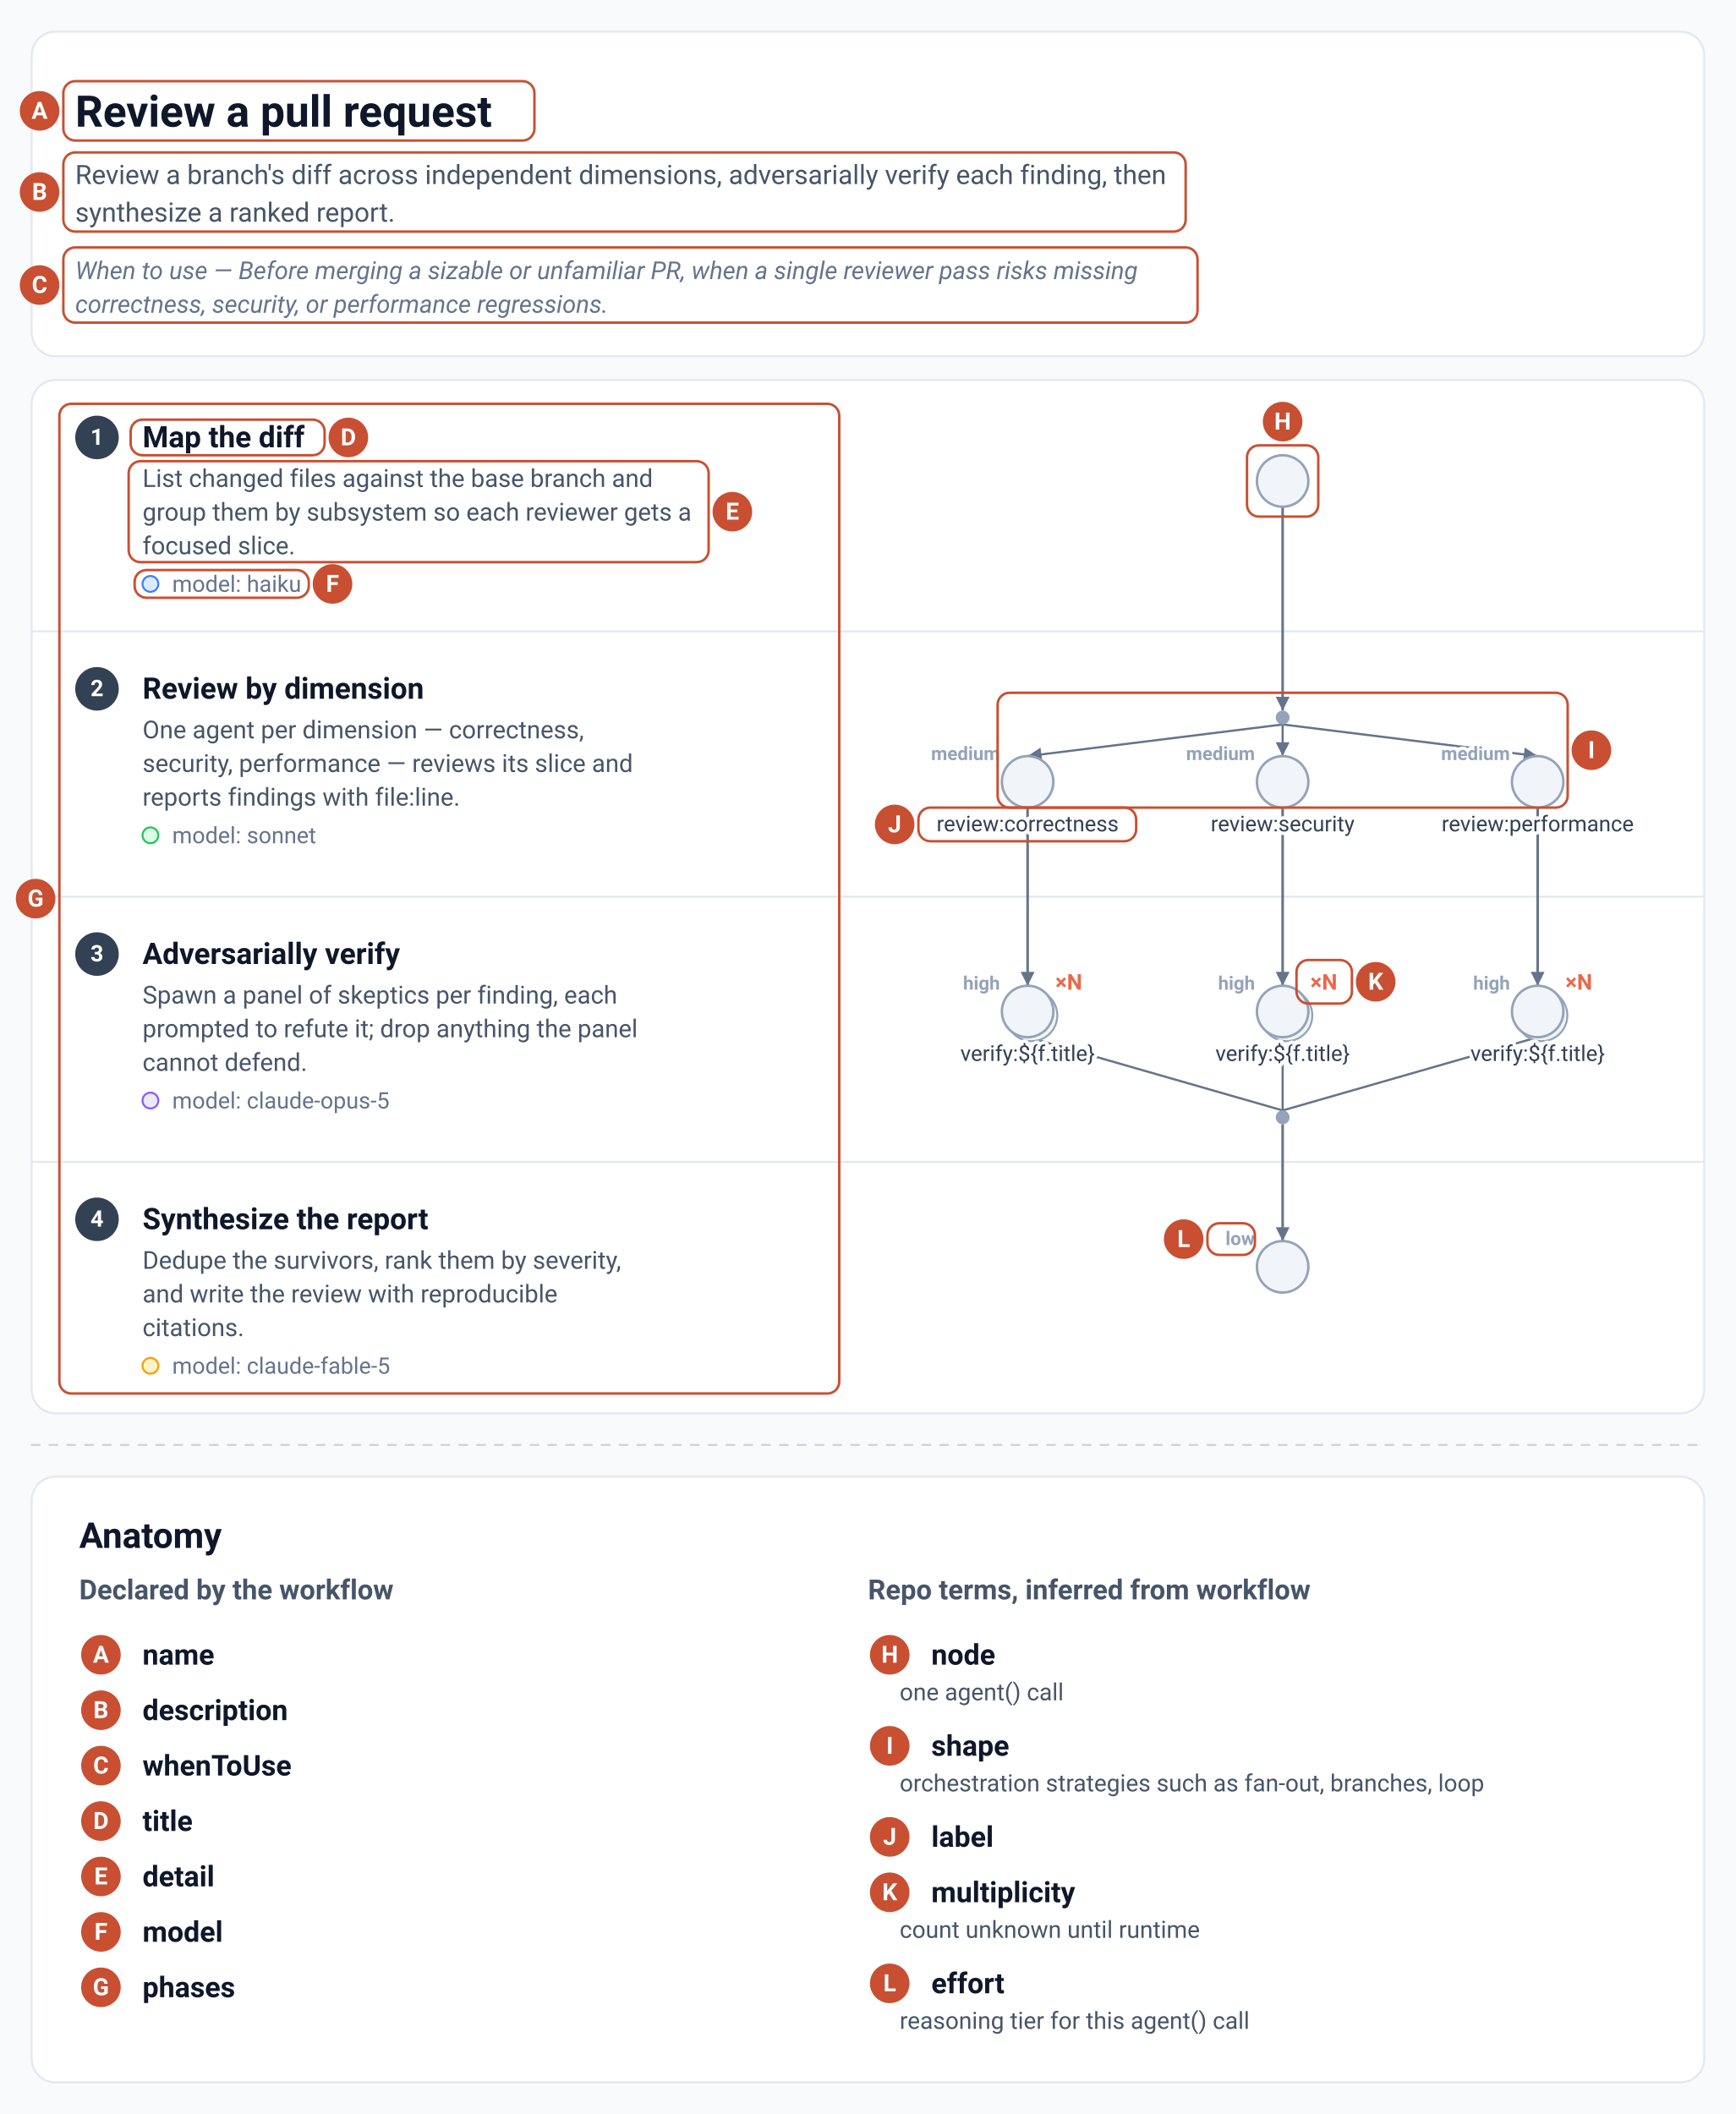
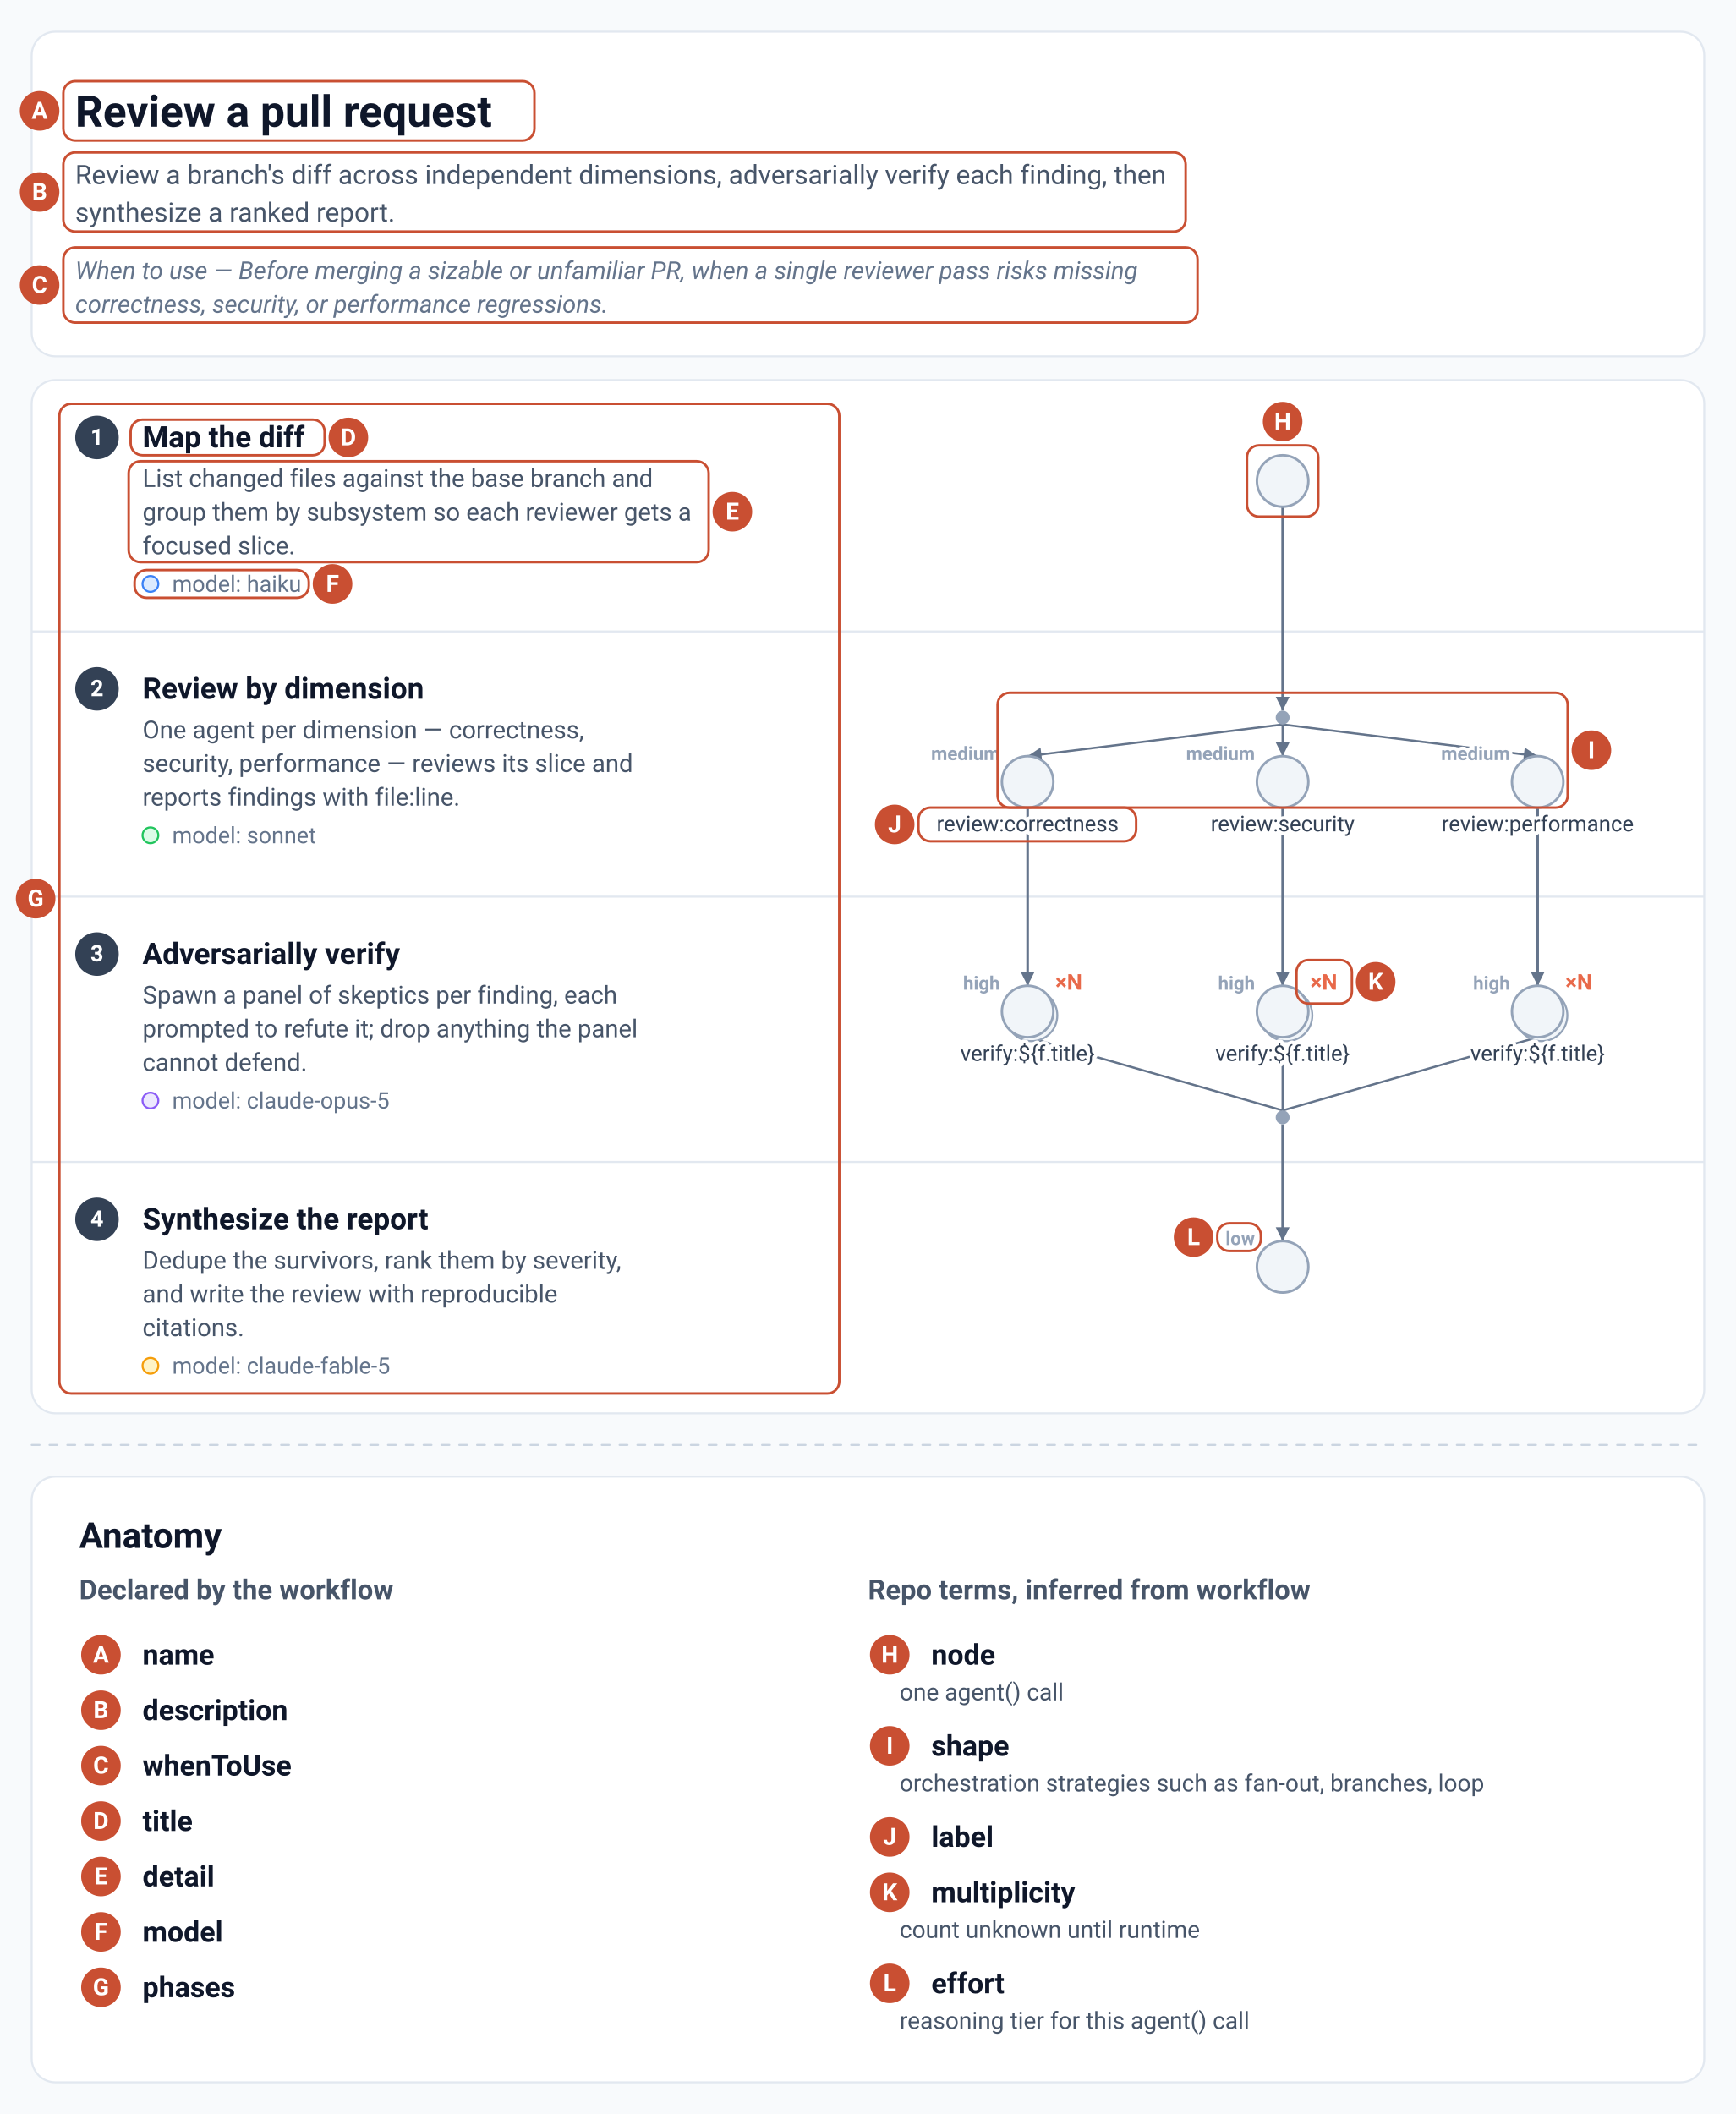
<svg xmlns="http://www.w3.org/2000/svg" width="877" height="1068" viewBox="0 0 877 1068" font-family="-apple-system, BlinkMacSystemFont, 'Segoe UI', Roboto, Helvetica, Arial, sans-serif">
  <rect width="877" height="1068" fill="#f8fafc" />
  <g transform="translate(0 16)">
    <g class="header-card">
      <rect x="16" y="0" width="845" height="164" rx="12" fill="#ffffff" stroke="#e2e8f0" stroke-width="1" />
      <text x="38" y="48" font-size="22" fill="#0f172a" font-weight="700">Review a pull request</text>
      <text x="38" y="77" font-size="13.5" fill="#475569">Review a branch's diff across independent dimensions, adversarially verify each finding, then</text>
      <text x="38" y="96" font-size="13.5" fill="#475569">synthesize a ranked report.</text>
      <text x="38" y="125" font-size="12.5" fill="#64748b" font-style="italic">When to use — Before merging a sizable or unfamiliar PR, when a single reviewer pass risks missing</text>
      <text x="38" y="142" font-size="12.5" fill="#64748b" font-style="italic">correctness, security, or performance regressions.</text>
    </g>
  </g>
  <g transform="translate(0 192)">
    <rect x="16" y="0" width="845" height="522" rx="12" fill="#ffffff" stroke="#e2e8f0" stroke-width="1" />
    <g class="swimlane" />
    <g class="swimlane">
      <line x1="16" y1="127" x2="861" y2="127" stroke="#e2e8f0" stroke-width="1" />
    </g>
    <g class="swimlane">
      <line x1="16" y1="261" x2="861" y2="261" stroke="#e2e8f0" stroke-width="1" />
    </g>
    <g class="swimlane">
      <line x1="16" y1="395" x2="861" y2="395" stroke="#e2e8f0" stroke-width="1" />
    </g>
    <g transform="translate(0 0)">
      <g class="lane-label">
        <circle cx="49" cy="29" r="11" fill="#334155" />
        <text x="49" y="32.7" font-size="11.5" fill="#ffffff" font-weight="700" text-anchor="middle">1</text>
        <text x="72" y="34" font-size="15" fill="#0f172a" font-weight="700">Map the diff</text>
        <text x="72" y="54" font-size="12.5" fill="#475569">List changed files against the base branch and</text>
        <text x="72" y="71" font-size="12.5" fill="#475569">group them by subsystem so each reviewer gets a</text>
        <text x="72" y="88" font-size="12.5" fill="#475569">focused slice.</text>
        <circle cx="76" cy="103" r="4" fill="#dbeafe" stroke="#3b82f6" stroke-width="1" />
        <text x="87" y="107" font-size="11.5" fill="#64748b">model: haiku</text>
      </g>
    </g>
    <g transform="translate(0 127)">
      <g class="lane-label">
        <circle cx="49" cy="29" r="11" fill="#334155" />
        <text x="49" y="32.7" font-size="11.5" fill="#ffffff" font-weight="700" text-anchor="middle">2</text>
        <text x="72" y="34" font-size="15" fill="#0f172a" font-weight="700">Review by dimension</text>
        <text x="72" y="54" font-size="12.5" fill="#475569">One agent per dimension — correctness,</text>
        <text x="72" y="71" font-size="12.5" fill="#475569">security, performance — reviews its slice and</text>
        <text x="72" y="88" font-size="12.5" fill="#475569">reports findings with file:line.</text>
        <circle cx="76" cy="103" r="4" fill="#dcfce7" stroke="#22c55e" stroke-width="1" />
        <text x="87" y="107" font-size="11.5" fill="#64748b">model: sonnet</text>
      </g>
    </g>
    <g transform="translate(0 261)">
      <g class="lane-label">
        <circle cx="49" cy="29" r="11" fill="#334155" />
        <text x="49" y="32.7" font-size="11.5" fill="#ffffff" font-weight="700" text-anchor="middle">3</text>
        <text x="72" y="34" font-size="15" fill="#0f172a" font-weight="700">Adversarially verify</text>
        <text x="72" y="54" font-size="12.5" fill="#475569">Spawn a panel of skeptics per finding, each</text>
        <text x="72" y="71" font-size="12.5" fill="#475569">prompted to refute it; drop anything the panel</text>
        <text x="72" y="88" font-size="12.5" fill="#475569">cannot defend.</text>
        <circle cx="76" cy="103" r="4" fill="#ede9fe" stroke="#8b5cf6" stroke-width="1" />
        <text x="87" y="107" font-size="11.5" fill="#64748b">model: claude-opus-5</text>
      </g>
    </g>
    <g transform="translate(0 395)">
      <g class="lane-label">
        <circle cx="49" cy="29" r="11" fill="#334155" />
        <text x="49" y="32.7" font-size="11.5" fill="#ffffff" font-weight="700" text-anchor="middle">4</text>
        <text x="72" y="34" font-size="15" fill="#0f172a" font-weight="700">Synthesize the report</text>
        <text x="72" y="54" font-size="12.5" fill="#475569">Dedupe the survivors, rank them by severity,</text>
        <text x="72" y="71" font-size="12.5" fill="#475569">and write the review with reproducible</text>
        <text x="72" y="88" font-size="12.5" fill="#475569">citations.</text>
        <circle cx="76" cy="103" r="4" fill="#fef3c7" stroke="#f59e0b" stroke-width="1" />
        <text x="87" y="107" font-size="11.5" fill="#64748b">model: claude-fable-5</text>
      </g>
    </g>
    <g class="topology" transform="translate(344 0)">
      <g class="edge">
        <path d="M 175.16 216 L 175.16 306" fill="none" stroke="#64748b" stroke-width="1.3" />
        <polygon points="175.16,306 171.66,299 178.66,299" fill="#64748b" />
      </g>
      <g class="edge">
        <path d="M 304 174 L 175.16 190" fill="none" stroke="#64748b" stroke-width="1.1" />
        <polygon points="175.16,190 181.68,185.66 182.54,192.61" fill="#64748b" />
      </g>
      <g class="edge">
        <path d="M 304 216 L 304 306" fill="none" stroke="#64748b" stroke-width="1.3" />
        <polygon points="304,306 300.5,299 307.5,299" fill="#64748b" />
      </g>
      <g class="edge">
        <path d="M 304 174 L 304 190" fill="none" stroke="#64748b" stroke-width="1.1" />
        <polygon points="304,190 300.5,183 307.5,183" fill="#64748b" />
      </g>
      <g class="edge">
        <path d="M 432.84 216 L 432.84 306" fill="none" stroke="#64748b" stroke-width="1.3" />
        <polygon points="432.84,306 429.34,299 436.34,299" fill="#64748b" />
      </g>
      <g class="edge">
        <path d="M 304 174 L 432.84 190" fill="none" stroke="#64748b" stroke-width="1.1" />
        <polygon points="432.84,190 425.46,192.61 426.32,185.66" fill="#64748b" />
      </g>
      <g class="edge">
        <path d="M 175.16 332 L 304 369" fill="none" stroke="#64748b" stroke-width="1.1" />
      </g>
      <g class="edge">
        <path d="M 304 332 L 304 369" fill="none" stroke="#64748b" stroke-width="1.1" />
      </g>
      <g class="edge">
        <path d="M 432.84 332 L 304 369" fill="none" stroke="#64748b" stroke-width="1.1" />
      </g>
      <g class="edge">
        <path d="M 304 64 L 304 167" fill="none" stroke="#64748b" stroke-width="1.3" />
        <polygon points="304,167 300.5,160 307.5,160" fill="#64748b" />
      </g>
      <g class="edge">
        <path d="M 304 376 L 304 435" fill="none" stroke="#64748b" stroke-width="1.3" />
        <polygon points="304,435 300.5,428 307.5,428" fill="#64748b" />
      </g>
      <g class="agent-node">
        <circle cx="304" cy="51" r="13" fill="#f1f5f9" stroke="#94a3b8" stroke-width="1.25" />
      </g>
      <circle class="hub" cx="304" cy="170.5" r="3.5" fill="#94a3b8" />
      <g class="agent-node">
        <circle cx="175.16" cy="203" r="13" fill="#f1f5f9" stroke="#94a3b8" stroke-width="1.25" />
        <text x="175.16" y="228" font-size="11" fill="#334155" text-anchor="middle" stroke="#ffffff" stroke-width="3.5" stroke-linejoin="round" paint-order="stroke fill">review:correctness</text>
        <g>
          <text x="161.16" y="192" font-size="9.5" fill="#94a3b8" font-weight="600" text-anchor="end" stroke="#ffffff" stroke-width="3.5" stroke-linejoin="round" paint-order="stroke fill">medium</text>
        </g>
      </g>
      <g class="agent-node">
        <circle cx="177.16" cy="321" r="13" fill="#f1f5f9" stroke="#94a3b8" stroke-width="1" />
        <circle cx="175.16" cy="319" r="13" fill="#f1f5f9" stroke="#94a3b8" stroke-width="1.25" />
        <text x="175.16" y="344" font-size="11" fill="#334155" text-anchor="middle" stroke="#ffffff" stroke-width="3.5" stroke-linejoin="round" paint-order="stroke fill">verify:${f.title}</text>
        <text x="189.16" y="308" font-size="11" font-weight="700" fill="#e8694a">×N</text>
        <g>
          <text x="161.16" y="308" font-size="9.5" fill="#94a3b8" font-weight="600" text-anchor="end" stroke="#ffffff" stroke-width="3.5" stroke-linejoin="round" paint-order="stroke fill">high</text>
        </g>
      </g>
      <g class="agent-node">
        <circle cx="304" cy="203" r="13" fill="#f1f5f9" stroke="#94a3b8" stroke-width="1.25" />
        <text x="304" y="228" font-size="11" fill="#334155" text-anchor="middle" stroke="#ffffff" stroke-width="3.5" stroke-linejoin="round" paint-order="stroke fill">review:security</text>
        <g>
          <text x="290" y="192" font-size="9.5" fill="#94a3b8" font-weight="600" text-anchor="end" stroke="#ffffff" stroke-width="3.5" stroke-linejoin="round" paint-order="stroke fill">medium</text>
        </g>
      </g>
      <g class="agent-node">
        <circle cx="306" cy="321" r="13" fill="#f1f5f9" stroke="#94a3b8" stroke-width="1" />
        <circle cx="304" cy="319" r="13" fill="#f1f5f9" stroke="#94a3b8" stroke-width="1.25" />
        <text x="304" y="344" font-size="11" fill="#334155" text-anchor="middle" stroke="#ffffff" stroke-width="3.5" stroke-linejoin="round" paint-order="stroke fill">verify:${f.title}</text>
        <text x="318" y="308" font-size="11" font-weight="700" fill="#e8694a">×N</text>
        <g>
          <text x="290" y="308" font-size="9.5" fill="#94a3b8" font-weight="600" text-anchor="end" stroke="#ffffff" stroke-width="3.5" stroke-linejoin="round" paint-order="stroke fill">high</text>
        </g>
      </g>
      <g class="agent-node">
        <circle cx="432.84" cy="203" r="13" fill="#f1f5f9" stroke="#94a3b8" stroke-width="1.25" />
        <text x="432.84" y="228" font-size="11" fill="#334155" text-anchor="middle" stroke="#ffffff" stroke-width="3.5" stroke-linejoin="round" paint-order="stroke fill">review:performance</text>
        <g>
          <text x="418.84" y="192" font-size="9.5" fill="#94a3b8" font-weight="600" text-anchor="end" stroke="#ffffff" stroke-width="3.5" stroke-linejoin="round" paint-order="stroke fill">medium</text>
        </g>
      </g>
      <g class="agent-node">
        <circle cx="434.84" cy="321" r="13" fill="#f1f5f9" stroke="#94a3b8" stroke-width="1" />
        <circle cx="432.84" cy="319" r="13" fill="#f1f5f9" stroke="#94a3b8" stroke-width="1.25" />
        <text x="432.84" y="344" font-size="11" fill="#334155" text-anchor="middle" stroke="#ffffff" stroke-width="3.5" stroke-linejoin="round" paint-order="stroke fill">verify:${f.title}</text>
        <text x="446.84" y="308" font-size="11" font-weight="700" fill="#e8694a">×N</text>
        <g>
          <text x="418.84" y="308" font-size="9.5" fill="#94a3b8" font-weight="600" text-anchor="end" stroke="#ffffff" stroke-width="3.5" stroke-linejoin="round" paint-order="stroke fill">high</text>
        </g>
      </g>
      <circle class="hub" cx="304" cy="372.5" r="3.5" fill="#94a3b8" />
      <g class="agent-node">
        <circle cx="304" cy="448" r="13" fill="#f1f5f9" stroke="#94a3b8" stroke-width="1.25" />
        <g>
          <text x="290" y="437" font-size="9.5" fill="#94a3b8" font-weight="600" text-anchor="end" stroke="#ffffff" stroke-width="3.5" stroke-linejoin="round" paint-order="stroke fill">low</text>
        </g>
      </g>
    </g>
  </g>
  <g class="anatomy">
    <rect x="30" y="204" width="394" height="500" rx="6" fill="none" stroke="#c94f32" stroke-width="1.25" />
    <circle cx="18" cy="454" r="10" fill="#c94f32" />
    <text x="18" y="458" font-size="12" fill="#ffffff" font-weight="700" text-anchor="middle">G</text>
    <rect x="32" y="77" width="567" height="40" rx="6" fill="none" stroke="#c94f32" stroke-width="1.25" />
    <circle cx="20" cy="97" r="10" fill="#c94f32" />
    <text x="20" y="101" font-size="12" fill="#ffffff" font-weight="700" text-anchor="middle">B</text>
    <rect x="32" y="125" width="573" height="38" rx="6" fill="none" stroke="#c94f32" stroke-width="1.25" />
    <circle cx="20" cy="144" r="10" fill="#c94f32" />
    <text x="20" y="148" font-size="12" fill="#ffffff" font-weight="700" text-anchor="middle">C</text>
    <rect x="504" y="350" width="288" height="58" rx="6" fill="none" stroke="#c94f32" stroke-width="1.25" />
    <circle cx="804" cy="379" r="10" fill="#c94f32" />
    <text x="804" y="383" font-size="12" fill="#ffffff" font-weight="700" text-anchor="middle">I</text>
    <rect x="65" y="233" width="293" height="51" rx="6" fill="none" stroke="#c94f32" stroke-width="1.25" />
    <circle cx="370" cy="258.5" r="10" fill="#c94f32" />
    <text x="370" y="262.5" font-size="12" fill="#ffffff" font-weight="700" text-anchor="middle">E</text>
    <rect x="32" y="41" width="238" height="30" rx="6" fill="none" stroke="#c94f32" stroke-width="1.25" />
    <circle cx="20" cy="56" r="10" fill="#c94f32" />
    <text x="20" y="60" font-size="12" fill="#ffffff" font-weight="700" text-anchor="middle">A</text>
    <rect x="464" y="408" width="110" height="17" rx="6" fill="none" stroke="#c94f32" stroke-width="1.25" />
    <circle cx="452" cy="416.5" r="10" fill="#c94f32" />
    <text x="452" y="420.5" font-size="12" fill="#ffffff" font-weight="700" text-anchor="middle">J</text>
    <rect x="66" y="212" width="98" height="18" rx="6" fill="none" stroke="#c94f32" stroke-width="1.25" />
    <circle cx="176" cy="221" r="10" fill="#c94f32" />
    <text x="176" y="225" font-size="12" fill="#ffffff" font-weight="700" text-anchor="middle">D</text>
    <rect x="630" y="225" width="36" height="36" rx="6" fill="none" stroke="#c94f32" stroke-width="1.25" />
    <circle cx="648" cy="213" r="10" fill="#c94f32" />
    <text x="648" y="217" font-size="12" fill="#ffffff" font-weight="700" text-anchor="middle">H</text>
    <rect x="68" y="288" width="88" height="14" rx="6" fill="none" stroke="#c94f32" stroke-width="1.25" />
    <circle cx="168" cy="295" r="10" fill="#c94f32" />
    <text x="168" y="299" font-size="12" fill="#ffffff" font-weight="700" text-anchor="middle">F</text>
    <rect x="655" y="485" width="28" height="22" rx="6" fill="none" stroke="#c94f32" stroke-width="1.25" />
    <circle cx="695" cy="496" r="10" fill="#c94f32" />
    <text x="695" y="500" font-size="12" fill="#ffffff" font-weight="700" text-anchor="middle">K</text>
-     <rect x="610" y="618" width="24" height="16" rx="6" fill="none" stroke="#c94f32" stroke-width="1.25" />
-     <circle cx="598" cy="626" r="10" fill="#c94f32" />
-     <text x="598" y="630" font-size="12" fill="#ffffff" font-weight="700" text-anchor="middle">L</text>
+     <rect x="615" y="618" width="22" height="14" rx="6" fill="none" stroke="#c94f32" stroke-width="1.25" />
+     <circle cx="603" cy="625" r="10" fill="#c94f32" />
+     <text x="603" y="629" font-size="12" fill="#ffffff" font-weight="700" text-anchor="middle">L</text>
    <line x1="16" y1="730" x2="861" y2="730" stroke="#cbd5e1" stroke-width="1" stroke-dasharray="4 5" stroke-linecap="round" />
    <g class="legend-card">
      <rect x="16" y="746" width="845" height="306" rx="12" fill="#ffffff" stroke="#e2e8f0" stroke-width="1" />
      <text x="40" y="782" font-size="18" fill="#0f172a" font-weight="700">Anatomy</text>
      <text x="40" y="808" font-size="14" fill="#475569" font-weight="600">Declared by the workflow</text>
      <circle cx="51" cy="836" r="10" fill="#c94f32" />
      <text x="51" y="840" font-size="12" fill="#ffffff" font-weight="700" text-anchor="middle">A</text>
      <text x="72" y="841" font-size="14.5" fill="#0f172a" font-weight="600">name</text>
      <circle cx="51" cy="864" r="10" fill="#c94f32" />
      <text x="51" y="868" font-size="12" fill="#ffffff" font-weight="700" text-anchor="middle">B</text>
      <text x="72" y="869" font-size="14.5" fill="#0f172a" font-weight="600">description</text>
      <circle cx="51" cy="892" r="10" fill="#c94f32" />
      <text x="51" y="896" font-size="12" fill="#ffffff" font-weight="700" text-anchor="middle">C</text>
      <text x="72" y="897" font-size="14.5" fill="#0f172a" font-weight="600">whenToUse</text>
      <circle cx="51" cy="920" r="10" fill="#c94f32" />
      <text x="51" y="924" font-size="12" fill="#ffffff" font-weight="700" text-anchor="middle">D</text>
      <text x="72" y="925" font-size="14.5" fill="#0f172a" font-weight="600">title</text>
      <circle cx="51" cy="948" r="10" fill="#c94f32" />
      <text x="51" y="952" font-size="12" fill="#ffffff" font-weight="700" text-anchor="middle">E</text>
      <text x="72" y="953" font-size="14.5" fill="#0f172a" font-weight="600">detail</text>
      <circle cx="51" cy="976" r="10" fill="#c94f32" />
      <text x="51" y="980" font-size="12" fill="#ffffff" font-weight="700" text-anchor="middle">F</text>
      <text x="72" y="981" font-size="14.5" fill="#0f172a" font-weight="600">model</text>
      <circle cx="51" cy="1004" r="10" fill="#c94f32" />
      <text x="51" y="1008" font-size="12" fill="#ffffff" font-weight="700" text-anchor="middle">G</text>
      <text x="72" y="1009" font-size="14.5" fill="#0f172a" font-weight="600">phases</text>
      <text x="438.5" y="808" font-size="14" fill="#475569" font-weight="600">Repo terms, inferred from workflow</text>
      <circle cx="449.5" cy="836" r="10" fill="#c94f32" />
      <text x="449.5" y="840" font-size="12" fill="#ffffff" font-weight="700" text-anchor="middle">H</text>
      <text x="470.5" y="841" font-size="14.5" fill="#0f172a" font-weight="600">node</text>
      <text x="454.5" y="859" font-size="12" fill="#475569">one agent() call</text>
      <circle cx="449.5" cy="882" r="10" fill="#c94f32" />
      <text x="449.5" y="886" font-size="12" fill="#ffffff" font-weight="700" text-anchor="middle">I</text>
      <text x="470.5" y="887" font-size="14.5" fill="#0f172a" font-weight="600">shape</text>
      <text x="454.5" y="905" font-size="12" fill="#475569">orchestration strategies such as fan-out, branches, loop</text>
      <circle cx="449.5" cy="928" r="10" fill="#c94f32" />
      <text x="449.5" y="932" font-size="12" fill="#ffffff" font-weight="700" text-anchor="middle">J</text>
      <text x="470.5" y="933" font-size="14.5" fill="#0f172a" font-weight="600">label</text>
      <circle cx="449.5" cy="956" r="10" fill="#c94f32" />
      <text x="449.5" y="960" font-size="12" fill="#ffffff" font-weight="700" text-anchor="middle">K</text>
      <text x="470.5" y="961" font-size="14.5" fill="#0f172a" font-weight="600">multiplicity</text>
      <text x="454.5" y="979" font-size="12" fill="#475569">count unknown until runtime</text>
      <circle cx="449.5" cy="1002" r="10" fill="#c94f32" />
      <text x="449.5" y="1006" font-size="12" fill="#ffffff" font-weight="700" text-anchor="middle">L</text>
      <text x="470.5" y="1007" font-size="14.5" fill="#0f172a" font-weight="600">effort</text>
      <text x="454.5" y="1025" font-size="12" fill="#475569">reasoning tier for this agent() call</text>
    </g>
  </g>
</svg>
